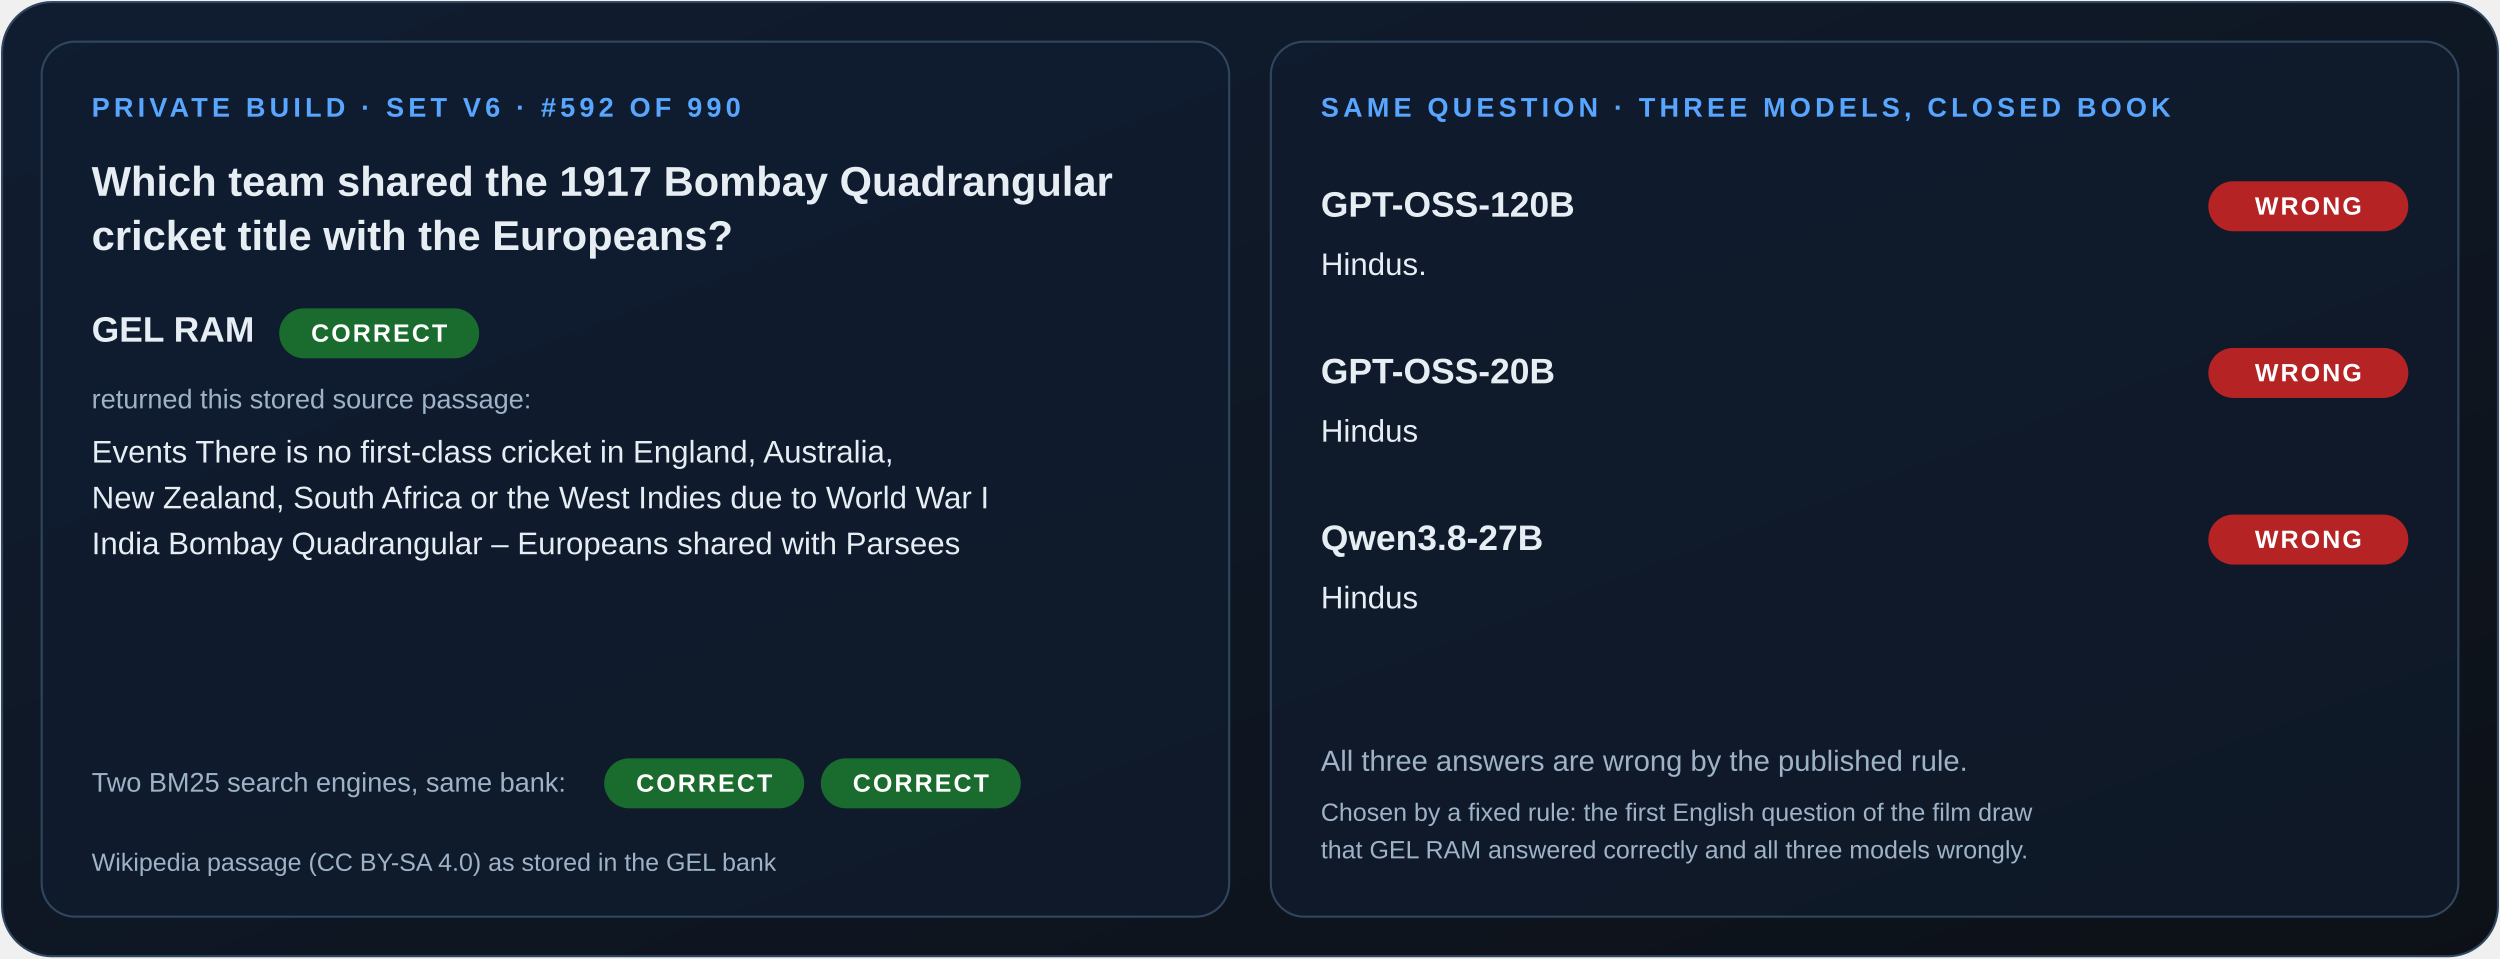
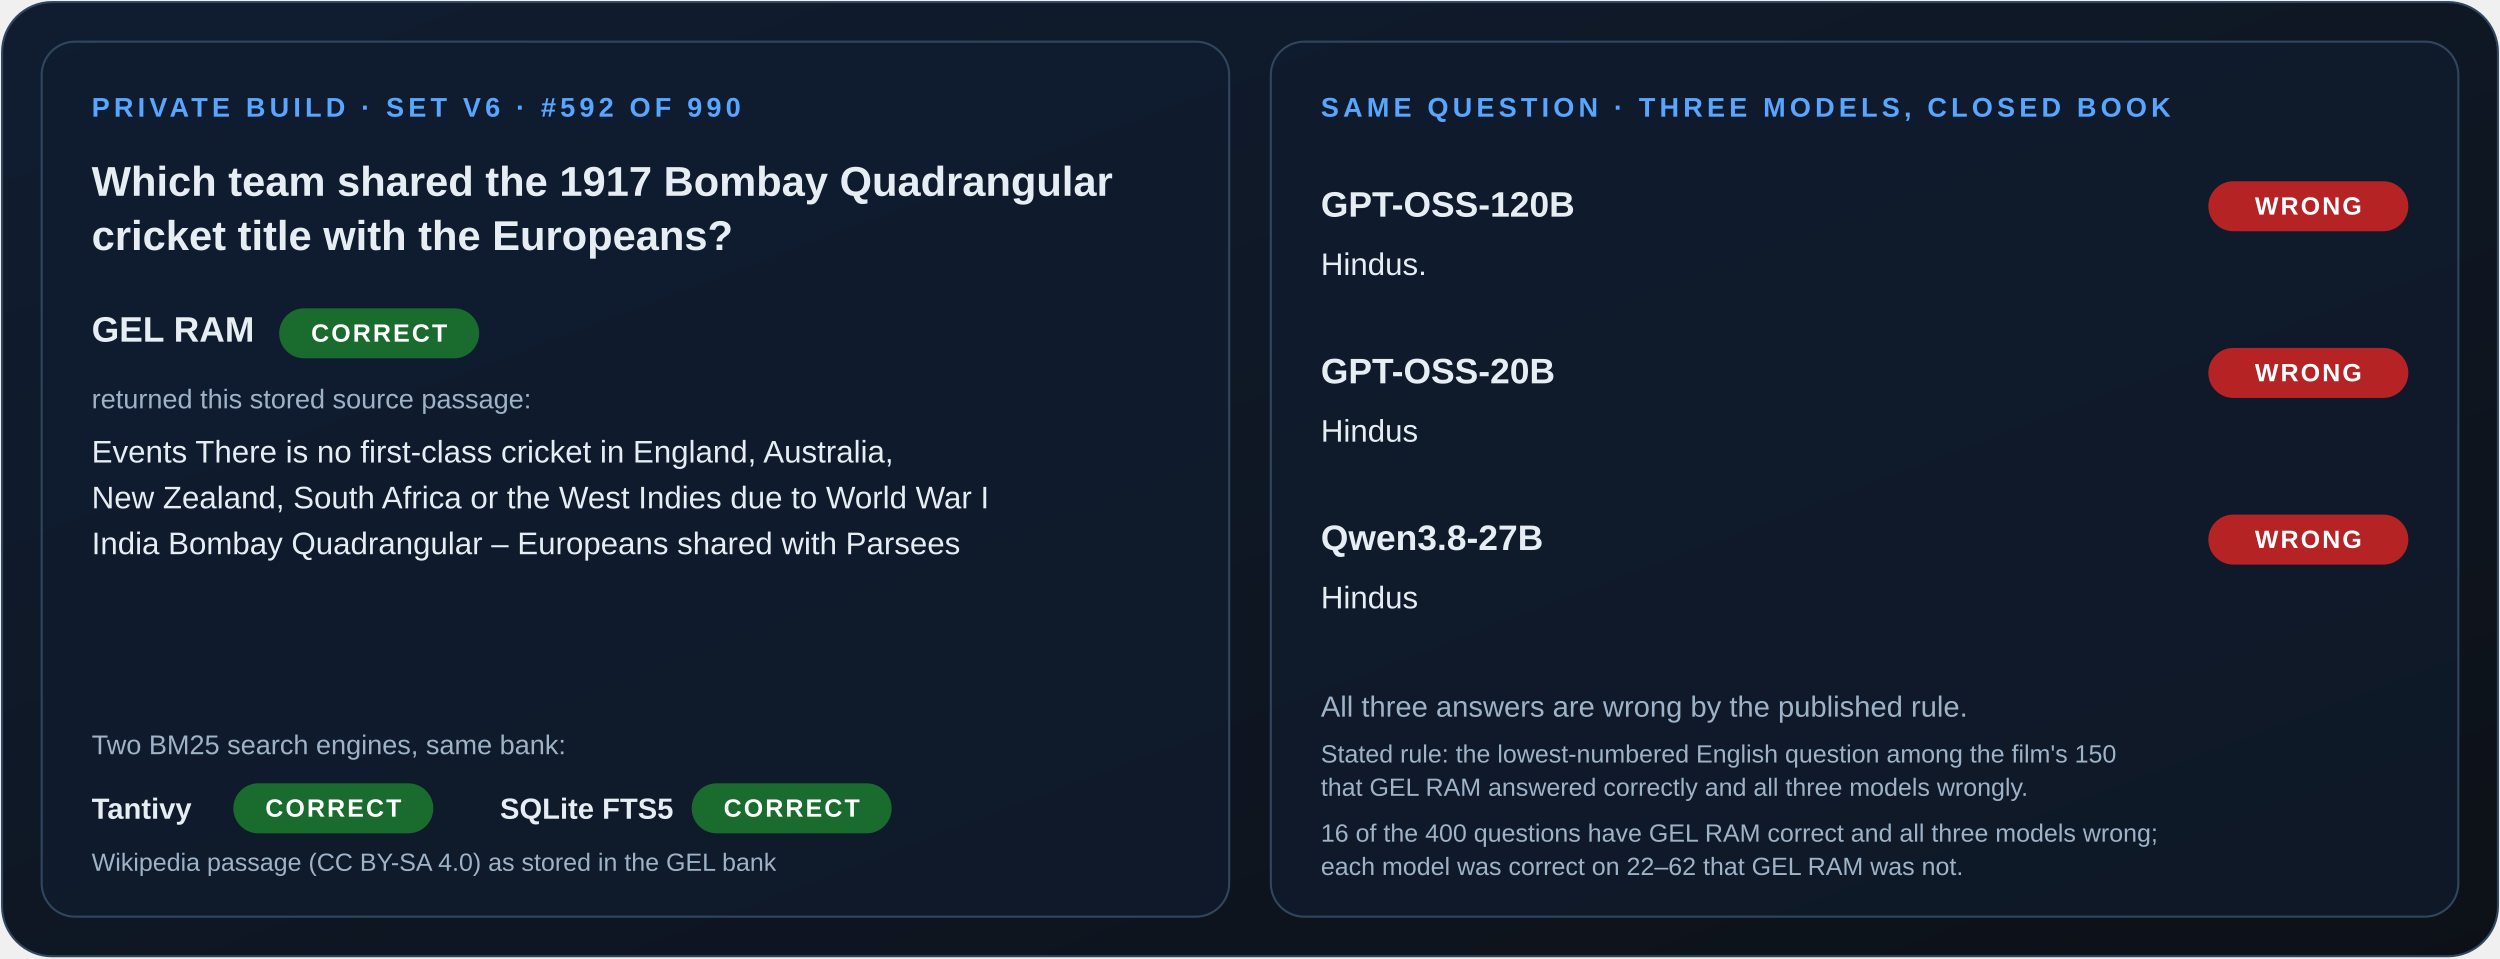
<svg xmlns="http://www.w3.org/2000/svg" width="1200" height="460" viewBox="0 0 1200 460" role="img" aria-labelledby="t d">
  <style>
text{font-family:Arial,Helvetica,sans-serif;fill:#e6edf3}
.mono{font-family:ui-monospace,Consolas,"DejaVu Sans Mono",monospace;fill:#9fb3c8}
.kick{font-size:13px;font-weight:700;letter-spacing:2px;fill:#58a6ff}
.mut{fill:#9fb3c8}.b{font-weight:700}
</style>
  <defs>
    <linearGradient id="bg" x2="1" y2="1">
      <stop stop-color="#101d31" />
      <stop offset="1" stop-color="#0d1117" />
    </linearGradient>
    <clipPath id="card">
      <rect x="1" y="1" width="1198" height="458" rx="24" />
    </clipPath>
  </defs>
  <rect x="1" y="1" width="1198" height="458" rx="24" fill="url(#bg)" stroke="#30465f" />
  <rect x="20" y="20" width="570" height="420" rx="16" fill="#101d31" fill-opacity=".6" stroke="#30465f" />
  <rect x="610" y="20" width="570" height="420" rx="16" fill="#101d31" fill-opacity=".6" stroke="#30465f" />
  <text class="kick" x="44" y="56">PRIVATE BUILD · SET V6 · #592 OF 990</text>
  <text x="44" y="94" font-size="20" class="b">Which team shared the 1917 Bombay Quadrangular</text>
  <text x="44" y="120" font-size="20" class="b">cricket title with the Europeans?</text>
  <text x="44" y="164" font-size="17" class="b">GEL RAM</text>
  <rect x="134" y="148" width="96" height="24" rx="12" fill="#196c2e" />
  <text x="182" y="164" font-size="12" class="b" text-anchor="middle" style="fill:#ffffff" letter-spacing="1">CORRECT</text>
  <text x="44" y="196" font-size="13" class="mut">returned this stored source passage:</text>
  <text x="44" y="222" font-size="15">Events There is no first-class cricket in England, Australia,</text>
  <text x="44" y="244" font-size="15">New Zealand, South Africa or the West Indies due to World War I</text>
  <text x="44" y="266" font-size="15">India Bombay Quadrangular – Europeans shared with Parsees</text>
-   <text x="44" y="380" font-size="13" class="mut">Two BM25 search engines, same bank:</text>
-   <rect x="290" y="364" width="96" height="24" rx="12" fill="#196c2e" />
-   <text x="338" y="380" font-size="12" class="b" text-anchor="middle" style="fill:#ffffff" letter-spacing="1">CORRECT</text>
-   <rect x="394" y="364" width="96" height="24" rx="12" fill="#196c2e" />
-   <text x="442" y="380" font-size="12" class="b" text-anchor="middle" style="fill:#ffffff" letter-spacing="1">CORRECT</text>
+   <text x="44" y="362" font-size="13" class="mut">Two BM25 search engines, same bank:</text>
+   <text x="44" y="393" font-size="14" class="b">Tantivy</text>
+   <rect x="112" y="376" width="96" height="24" rx="12" fill="#196c2e" />
+   <text x="160" y="392" font-size="12" class="b" text-anchor="middle" style="fill:#ffffff" letter-spacing="1">CORRECT</text>
+   <text x="240" y="393" font-size="14" class="b">SQLite FTS5</text>
+   <rect x="332" y="376" width="96" height="24" rx="12" fill="#196c2e" />
+   <text x="380" y="392" font-size="12" class="b" text-anchor="middle" style="fill:#ffffff" letter-spacing="1">CORRECT</text>
  <text x="44" y="418" font-size="12" class="mut">Wikipedia passage (CC BY-SA 4.0) as stored in the GEL bank</text>
  <text class="kick" x="634" y="56">SAME QUESTION · THREE MODELS, CLOSED BOOK</text>
  <text x="634" y="104" font-size="17" class="b">GPT-OSS-120B</text>
  <rect x="1060" y="87" width="96" height="24" rx="12" fill="#b62324" />
  <text x="1108" y="103" font-size="12" class="b" text-anchor="middle" style="fill:#ffffff" letter-spacing="1">WRONG</text>
  <text x="634" y="132" font-size="15">Hindus.</text>
  <text x="634" y="184" font-size="17" class="b">GPT-OSS-20B</text>
  <rect x="1060" y="167" width="96" height="24" rx="12" fill="#b62324" />
  <text x="1108" y="183" font-size="12" class="b" text-anchor="middle" style="fill:#ffffff" letter-spacing="1">WRONG</text>
  <text x="634" y="212" font-size="15">Hindus</text>
  <text x="634" y="264" font-size="17" class="b">Qwen3.8-27B</text>
  <rect x="1060" y="247" width="96" height="24" rx="12" fill="#b62324" />
  <text x="1108" y="263" font-size="12" class="b" text-anchor="middle" style="fill:#ffffff" letter-spacing="1">WRONG</text>
  <text x="634" y="292" font-size="15">Hindus</text>
-   <text x="634" y="370" font-size="14" class="mut">All three answers are wrong by the published rule.</text>
-   <text x="634" y="394" font-size="12" class="mut">Chosen by a fixed rule: the first English question of the film draw</text>
-   <text x="634" y="412" font-size="12" class="mut">that GEL RAM answered correctly and all three models wrongly.</text>
+   <text x="634" y="344" font-size="14" class="mut">All three answers are wrong by the published rule.</text>
+   <text x="634" y="366" font-size="12" class="mut">Stated rule: the lowest-numbered English question among the film's 150</text>
+   <text x="634" y="382" font-size="12" class="mut">that GEL RAM answered correctly and all three models wrongly.</text>
+   <text x="634" y="404" font-size="12" class="mut">16 of the 400 questions have GEL RAM correct and all three models wrong;</text>
+   <text x="634" y="420" font-size="12" class="mut">each model was correct on 22–62 that GEL RAM was not.</text>
</svg>
